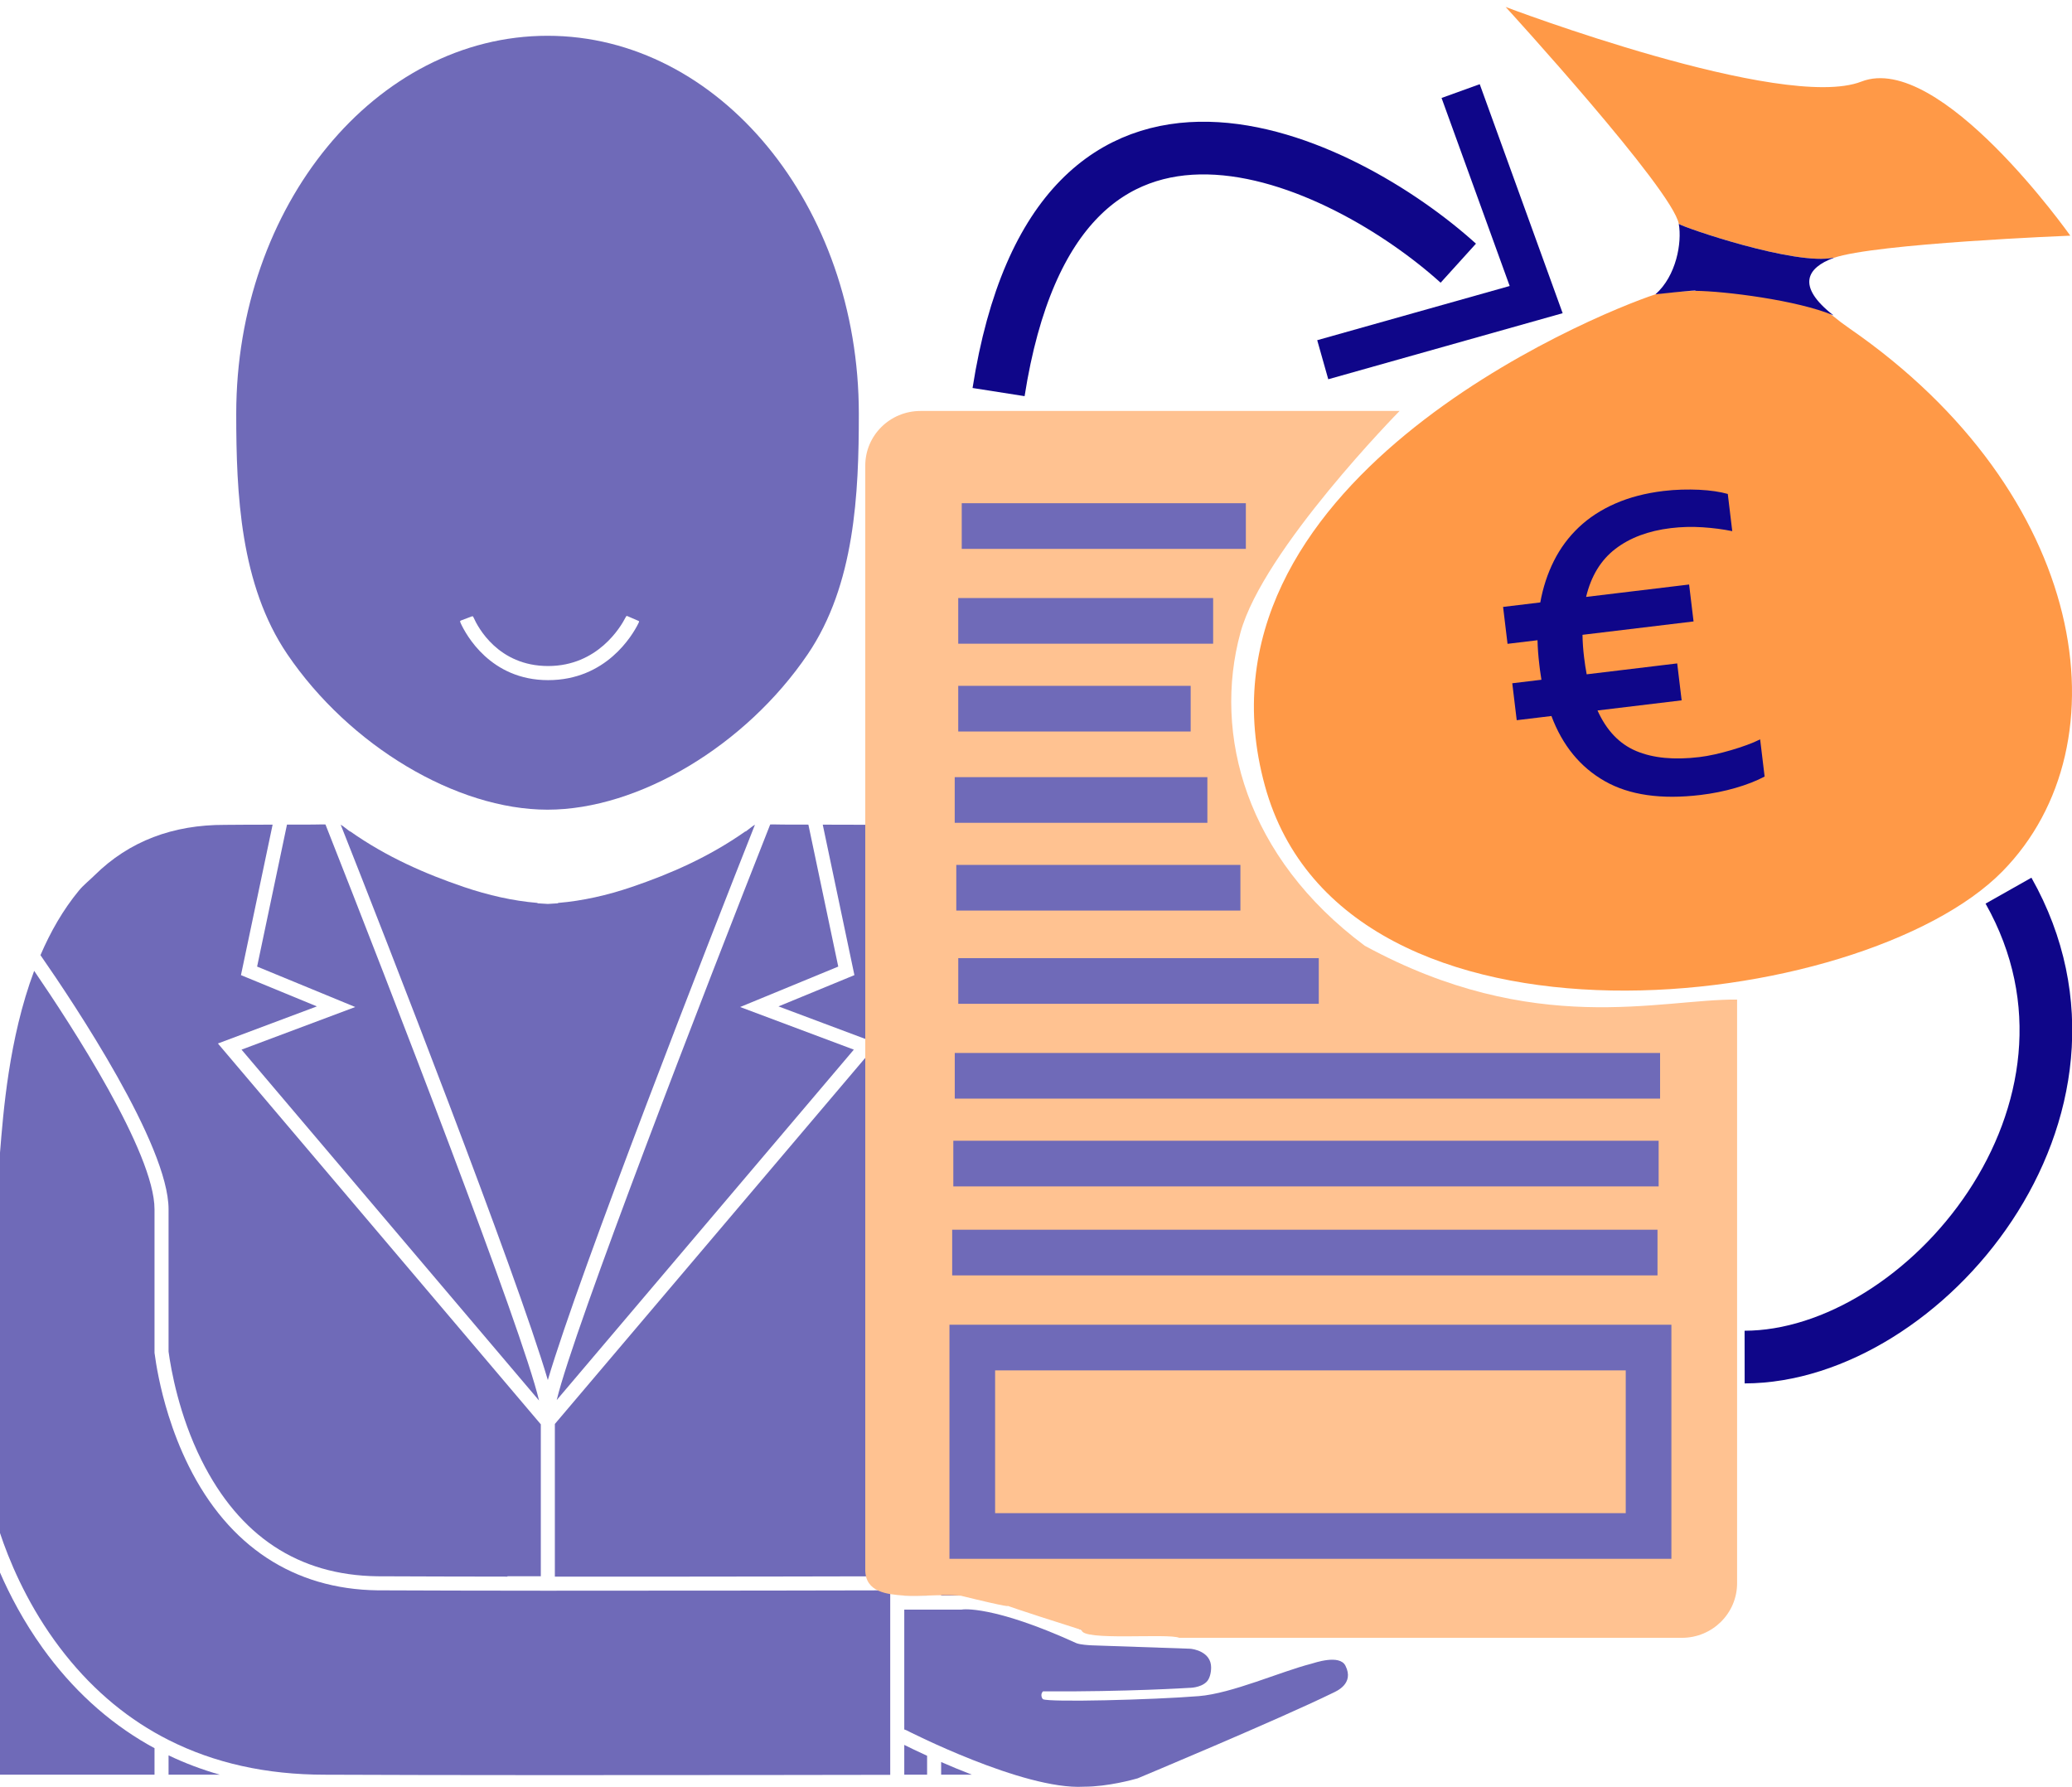
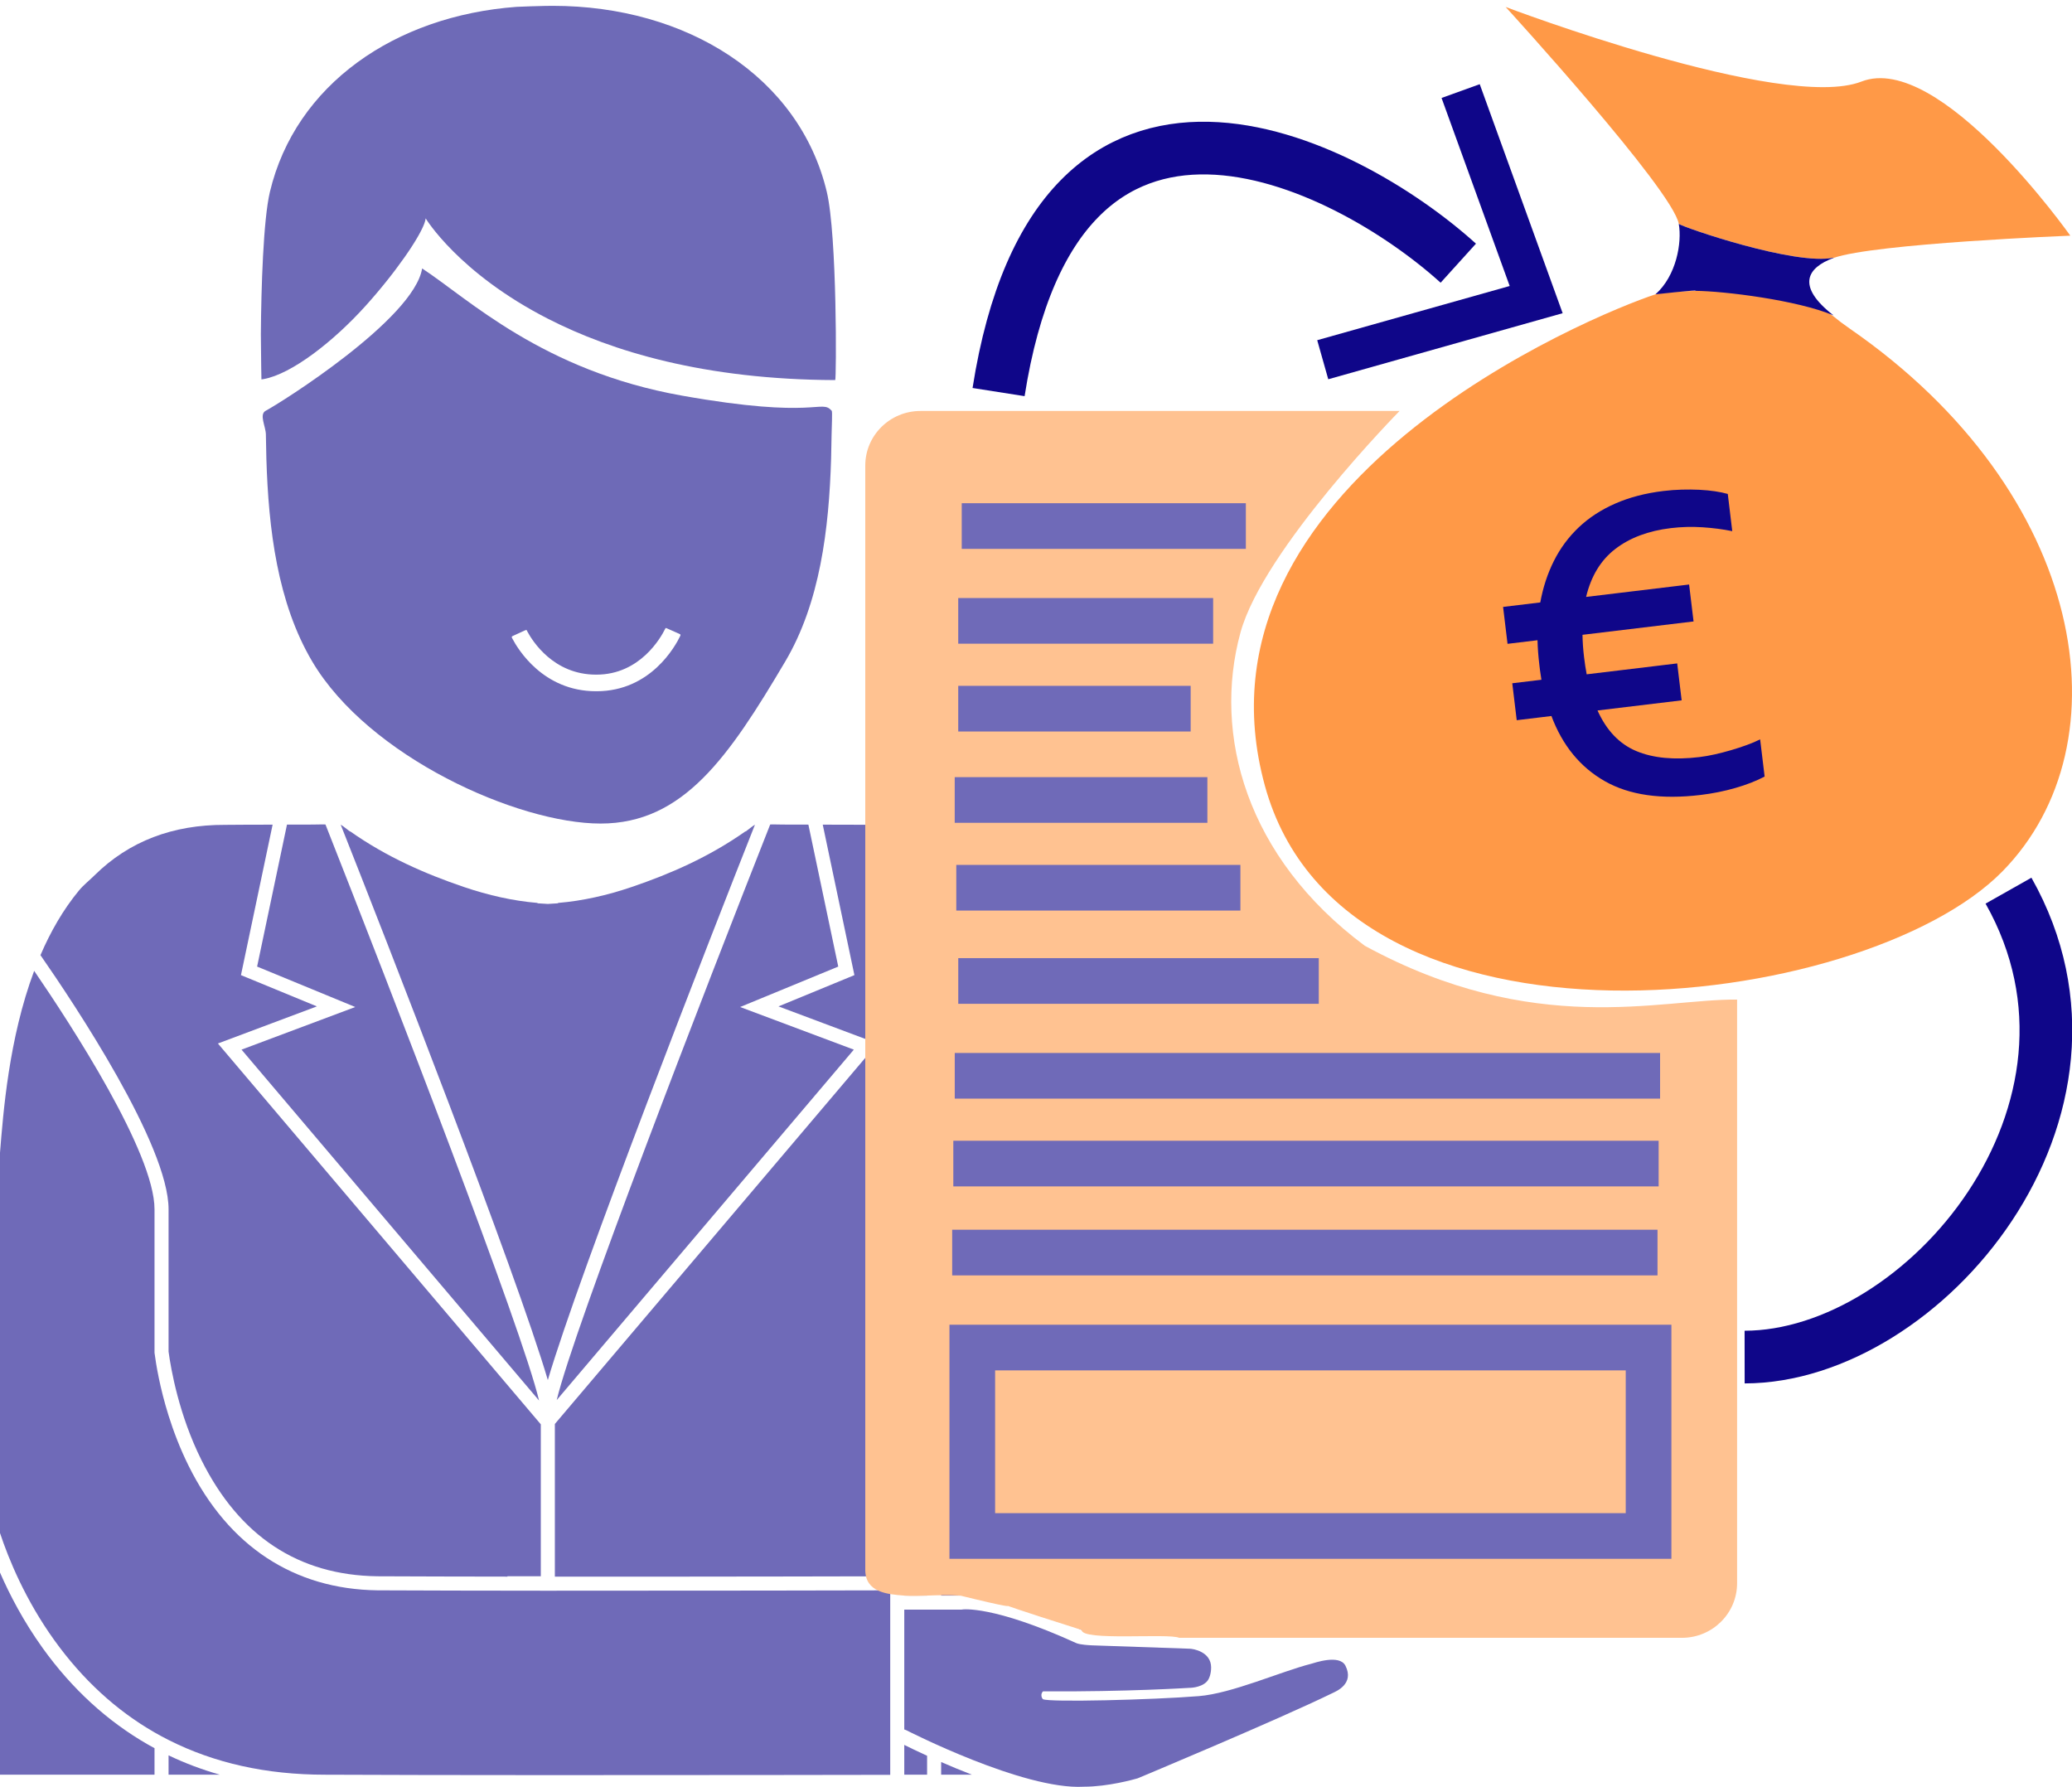
- <svg xmlns="http://www.w3.org/2000/svg" xml:space="preserve" enable-background="new 0 0 1600 1300" viewBox="0 0 1180.041 1017.585" height="1017.585" width="1180.041" y="0px" x="0px" id="Calque_2" version="1.1">
+ <svg xmlns="http://www.w3.org/2000/svg" version="1.1" id="Calque_2" x="0px" y="0px" width="1180.041" height="1017.585" viewBox="0 0 1180.041 1017.585" enable-background="new 0 0 1600 1300" xml:space="preserve">
  <defs id="defs1392" />
-   <g id="g1297" transform="translate(-253,-199.337)">
-     <path style="fill:#6f6ab8;fill-opacity:1" id="path1281" d="m 682.959,669 c -0.005,0 -0.013,0 -0.018,0 -1.745,1 -3.502,2.627 -5.266,3.869 l -0.121,-0.104 c -20.801,14.638 -42.799,24.22 -64.691,31.667 -14.078,4.788 -28.12,7.934 -41.811,9.084 l -0.554,0.258 c -1.839,0.147 -3.673,0.265 -5.499,0.339 -1.856,-0.076 -3.72,-0.192 -5.59,-0.344 l -0.56,-0.256 c -13.66,-1.157 -27.669,-4.293 -41.714,-9.07 -21.91,-7.452 -43.924,-17.033 -64.738,-31.689 l -0.121,0.084 c -1.748,-1.232 -3.489,-2.837 -5.219,-3.837 -0.005,0 -0.013,0 -0.018,0 C 472.397,733 546.9,923.74 565,985.25 583.1,923.74 657.603,733 682.959,669 Z" fill="#ffc291" />
-     <path id="path1283" d="m 349,969.048 c 1.362,10.076 5.894,36.054 18.746,61.813 21.598,43.287 55.18,65.539 100.141,66.139 21.893,0.104 48.113,0.164 74.113,0.194 V 1097 h 19 v -86.532 l -183.898,-216.88 56.361,-21.125 -43.232,-17.811 18.029,-85.687 -15.52,0.036 c -2.085,0 -9.847,0.086 -11.741,0.082 -29.386,-0.071 -54.343,9.138 -74.207,28.781 -2.728,2.699 -6.274,5.528 -8.724,8.484 -9.12,10.999 -16.314,23.642 -22.023,36.937 C 295.438,771.173 349,851.499 349,888 Z" fill="#6f6ab8" />
-     <path id="path1285" d="M 455.318,772.814 390.558,797.087 560,996.919 c -9.488,-40.327 -84.325,-233.486 -121.646,-328.066 -1.3,-0.005 -2.388,-0.008 -2.955,-0.009 -1.485,-0.004 -2.956,0.023 -4.417,0.068 l -14.542,0.034 -17.01,80.843 z" fill="#6f6ab8" />
-     <path id="path1287" d="m 739.272,797.088 -64.76,-24.273 55.889,-23.025 -17.01,-80.843 -14.373,-0.034 c -1.462,-0.045 -2.933,-0.072 -4.417,-0.068 -0.567,10e-4 -1.655,0.004 -2.956,0.008 C 654.41,763.216 579.83,955.706 570.063,996.644 Z" fill="#6f6ab8" />
-     <path id="path1289" d="m 781,888 c 0,-36.5 53.561,-116.826 72.955,-144.714 -5.71,-13.294 -12.903,-25.938 -22.023,-36.937 -2.45,-2.956 -5.996,-5.785 -8.725,-8.484 -19.864,-19.644 -44.738,-28.896 -74.123,-28.824 -1.895,0.004 -9.74,-0.039 -11.825,-0.039 l -15.689,-0.037 18.029,85.688 -43.232,17.811 56.361,21.125 L 569,1010.267 v 86.733 0.216 c 94.441,0.044 193.616,-0.213 194.989,-0.216 L 768,1096.989 V 1108 h 13 z" fill="#6f6ab8" />
-     <path id="path1291" d="m 760,1116 v -8 -2.99 c -19.558,0.047 -107.134,0.245 -191,0.205 -2.671,-10e-4 -5.339,0 -8,0 -33.513,-0.021 -66.063,-0.084 -93.019,-0.211 -47.63,-0.635 -84.792,-25.11 -107.5,-70.781 -4.922,-9.898 -8.653,-19.729 -11.481,-28.742 -4.986,-15.888 -7.151,-29.199 -8,-35.774 V 965.287 888 C 341,855.825 293.407,782.803 272.458,752.221 257.957,790.935 254.848,833.189 253,855.809 v 216.555 c 4.943,14.88 14.419,38.063 30.94,61.046 16.091,22.385 35.155,39.903 57.06,52.507 2.625,1.51 5.294,2.943 8,4.312 25.985,13.143 55.709,19.772 89,19.772 33.088,0.156 77.561,0.221 123,0.236 2.664,10e-4 5.332,0 8,0 85.195,0.019 171.635,-0.129 191,-0.164 v -20.244 -5.596 z" fill="#6f6ab8" />
-     <path id="path1293" d="m 803.122,1107.815 c 6.701,0 26.521,1.846 65.896,19.757 0.693,0.193 2.762,-0.573 5.884,-0.426 L 877,1127.14 V 855.809 C 875.152,833.189 872.043,790.935 857.542,752.221 836.594,782.803 789,855.825 789,888 v 220 h 10.901 c 1.095,-0.158 2.448,-0.185 3.221,-0.185 z" fill="#6f6ab8" />
-     <path id="path1295" d="M 838.53,1212.281" fill="#6f6ab8" />
+   <g transform="translate(-253,-199.337)" id="g1297">
+     <path fill="#ffc291" d="m 682.959,669 c -0.005,0 -0.013,0 -0.018,0 -1.745,1 -3.502,2.627 -5.266,3.869 l -0.121,-0.104 c -20.801,14.638 -42.799,24.22 -64.691,31.667 -14.078,4.788 -28.12,7.934 -41.811,9.084 l -0.554,0.258 c -1.839,0.147 -3.673,0.265 -5.499,0.339 -1.856,-0.076 -3.72,-0.192 -5.59,-0.344 l -0.56,-0.256 c -13.66,-1.157 -27.669,-4.293 -41.714,-9.07 -21.91,-7.452 -43.924,-17.033 -64.738,-31.689 l -0.121,0.084 c -1.748,-1.232 -3.489,-2.837 -5.219,-3.837 -0.005,0 -0.013,0 -0.018,0 C 472.397,733 546.9,923.74 565,985.25 583.1,923.74 657.603,733 682.959,669 Z" id="path1281" style="fill:#6f6ab8;fill-opacity:1" />
+     <path fill="#6f6ab8" d="m 349,969.048 c 1.362,10.076 5.894,36.054 18.746,61.813 21.598,43.287 55.18,65.539 100.141,66.139 21.893,0.104 48.113,0.164 74.113,0.194 V 1097 h 19 v -86.532 l -183.898,-216.88 56.361,-21.125 -43.232,-17.811 18.029,-85.687 -15.52,0.036 c -2.085,0 -9.847,0.086 -11.741,0.082 -29.386,-0.071 -54.343,9.138 -74.207,28.781 -2.728,2.699 -6.274,5.528 -8.724,8.484 -9.12,10.999 -16.314,23.642 -22.023,36.937 C 295.438,771.173 349,851.499 349,888 Z" id="path1283" />
+     <path fill="#6f6ab8" d="M 455.318,772.814 390.558,797.087 560,996.919 c -9.488,-40.327 -84.325,-233.486 -121.646,-328.066 -1.3,-0.005 -2.388,-0.008 -2.955,-0.009 -1.485,-0.004 -2.956,0.023 -4.417,0.068 l -14.542,0.034 -17.01,80.843 z" id="path1285" />
+     <path fill="#6f6ab8" d="m 739.272,797.088 -64.76,-24.273 55.889,-23.025 -17.01,-80.843 -14.373,-0.034 c -1.462,-0.045 -2.933,-0.072 -4.417,-0.068 -0.567,10e-4 -1.655,0.004 -2.956,0.008 C 654.41,763.216 579.83,955.706 570.063,996.644 Z" id="path1287" />
+     <path fill="#6f6ab8" d="m 781,888 c 0,-36.5 53.561,-116.826 72.955,-144.714 -5.71,-13.294 -12.903,-25.938 -22.023,-36.937 -2.45,-2.956 -5.996,-5.785 -8.725,-8.484 -19.864,-19.644 -44.738,-28.896 -74.123,-28.824 -1.895,0.004 -9.74,-0.039 -11.825,-0.039 l -15.689,-0.037 18.029,85.688 -43.232,17.811 56.361,21.125 L 569,1010.267 v 86.733 0.216 c 94.441,0.044 193.616,-0.213 194.989,-0.216 L 768,1096.989 V 1108 h 13 z" id="path1289" />
+     <path fill="#6f6ab8" d="m 760,1116 v -8 -2.99 c -19.558,0.047 -107.134,0.245 -191,0.205 -2.671,-10e-4 -5.339,0 -8,0 -33.513,-0.021 -66.063,-0.084 -93.019,-0.211 -47.63,-0.635 -84.792,-25.11 -107.5,-70.781 -4.922,-9.898 -8.653,-19.729 -11.481,-28.742 -4.986,-15.888 -7.151,-29.199 -8,-35.774 V 965.287 888 C 341,855.825 293.407,782.803 272.458,752.221 257.957,790.935 254.848,833.189 253,855.809 v 216.555 c 4.943,14.88 14.419,38.063 30.94,61.046 16.091,22.385 35.155,39.903 57.06,52.507 2.625,1.51 5.294,2.943 8,4.312 25.985,13.143 55.709,19.772 89,19.772 33.088,0.156 77.561,0.221 123,0.236 2.664,10e-4 5.332,0 8,0 85.195,0.019 171.635,-0.129 191,-0.164 v -20.244 -5.596 z" id="path1291" />
+     <path fill="#6f6ab8" d="m 803.122,1107.815 c 6.701,0 26.521,1.846 65.896,19.757 0.693,0.193 2.762,-0.573 5.884,-0.426 L 877,1127.14 V 855.809 C 875.152,833.189 872.043,790.935 857.542,752.221 836.594,782.803 789,855.825 789,888 v 220 h 10.901 c 1.095,-0.158 2.448,-0.185 3.221,-0.185 z" id="path1293" />
+     <path fill="#6f6ab8" d="M 838.53,1212.281" id="path1295" />
  </g>
-   <g transform="matrix(1.675378,0,0,1.675378,-1220.845,-840.7032)" id="g1355">
+   <g id="g1355" transform="matrix(1.675378,0,0,1.675378,-1220.845,-840.7032)">
    <g id="g1353">
      <g id="g1343">
-         <path id="path1341" d="m 1352,589.382 v 0.092 c 14,-4.938 80.463,-7.57 80.463,-7.57 0,0 -44.335,-62.767 -71.017,-52.374 -26.684,10.392 -120.92,-25.357 -120.92,-25.357 0,0 56.801,62.131 58.852,73.736 1.603,1.201 39.623,14.273 52.623,11.473 z" fill="#ffc291" style="fill:#ff9947;fill-opacity:1" />
+         <path style="fill:#ff9947;fill-opacity:1" fill="#ffc291" d="m 1352,589.382 v 0.092 c 14,-4.938 80.463,-7.57 80.463,-7.57 0,0 -44.335,-62.767 -71.017,-52.374 -26.684,10.392 -120.92,-25.357 -120.92,-25.357 0,0 56.801,62.131 58.852,73.736 1.603,1.201 39.623,14.273 52.623,11.473 z" id="path1341" />
      </g>
      <g id="g1347">
-         <path id="path1345" d="m 1357.515,613.516 c -2.126,-1.47 -3.973,-2.862 -5.565,-4.183 v 10e-4 c -12.784,-9.985 -51.105,-9.58 -60.504,-7.493 -21.54,7.065 -160.887,64.446 -132.773,167.026 27.035,98.645 203.39,77.277 250.688,29.153 42.73,-43.475 28.901,-128.69 -51.846,-184.504 z" fill="#ffc291" style="fill:#ff9947;fill-opacity:1" />
+         <path style="fill:#ff9947;fill-opacity:1" fill="#ffc291" d="m 1357.515,613.516 c -2.126,-1.47 -3.973,-2.862 -5.565,-4.183 v 10e-4 c -12.784,-9.985 -51.105,-9.58 -60.504,-7.493 -21.54,7.065 -160.887,64.446 -132.773,167.026 27.035,98.645 203.39,77.277 250.688,29.153 42.73,-43.475 28.901,-128.69 -51.846,-184.504 z" id="path1345" />
      </g>
      <g id="g1351">
-         <path id="path1349" d="m 1351.949,609 h 0.012 C 1339.137,599 1343,592.77 1352,589.474 v -0.092 c -13,2.8 -51.019,-10.272 -52.623,-11.473 1.12,6.336 -0.825,17.644 -7.931,23.932 0,0 15.057,-1.673 13.549,-1.179 9.725,0.065 34.735,3.153 46.954,8.338 z" fill="#0f0689" />
+         <path fill="#0f0689" d="m 1351.949,609 h 0.012 C 1339.137,599 1343,592.77 1352,589.474 v -0.092 c -13,2.8 -51.019,-10.272 -52.623,-11.473 1.12,6.336 -0.825,17.644 -7.931,23.932 0,0 15.057,-1.673 13.549,-1.179 9.725,0.065 34.735,3.153 46.954,8.338 z" id="path1349" />
      </g>
    </g>
  </g>
-   <g transform="matrix(1.856055,0,0,1.856055,-1070.301,-1212.459)" id="g1305" style="fill:#e1ac69;fill-opacity:1">
-     <g id="g1303" style="fill:#e1ac69;fill-opacity:1">
-       <path id="path1299" d="m 871.311,1142.812 c 31.683,7.784 -5.248,-2.896 37.239,10.545 -0.079,3.491 26.652,0.92 29.918,2.412 H 1092.738 c 9.351,0 16.931,-7.502 16.931,-16.755 l 0,-179.075 c -23.599,-0.224 -62.233,11.81 -114.233,-16.505 -36.429,-27.091 -46.71,-64.791 -38.153,-96.102 6.957,-25.455 48.824,-67.991 48.824,-67.991 l -147.021,0 c -9.351,0 -16.931,7.502 -16.931,16.755 v 338.782 c 0,6.906 6.607,7.535 11.969,7.934 4.902,0.365 9.693,-0.425 17.188,0 z" fill="#e2e2fd" style="fill:#ffc291;fill-opacity:1;stroke-width:1.123" />
-       <path id="path1301" d="M 838.53,1212.281" fill="#e2e2fd" style="fill:#e1ac69;fill-opacity:1" />
+   <g style="fill:#e1ac69;fill-opacity:1" id="g1305" transform="matrix(1.856055,0,0,1.856055,-1070.301,-1212.459)">
+     <g style="fill:#e1ac69;fill-opacity:1" id="g1303">
+       <path style="fill:#ffc291;fill-opacity:1;stroke-width:1.123" fill="#e2e2fd" d="m 871.311,1142.812 c 31.683,7.784 -5.248,-2.896 37.239,10.545 -0.079,3.491 26.652,0.92 29.918,2.412 H 1092.738 c 9.351,0 16.931,-7.502 16.931,-16.755 l 0,-179.075 c -23.599,-0.224 -62.233,11.81 -114.233,-16.505 -36.429,-27.091 -46.71,-64.791 -38.153,-96.102 6.957,-25.455 48.824,-67.991 48.824,-67.991 l -147.021,0 c -9.351,0 -16.931,7.502 -16.931,16.755 v 338.782 c 0,6.906 6.607,7.535 11.969,7.934 4.902,0.365 9.693,-0.425 17.188,0 z" id="path1299" />
+       <path style="fill:#e1ac69;fill-opacity:1" fill="#e2e2fd" d="M 838.53,1212.281" id="path1301" />
    </g>
  </g>
-   <path style="stroke-width:1.887;stroke-miterlimit:10;stroke-dasharray:none" id="path1307" d="M 592.37,1016.963" fill="#ff0000" />
-   <path style="stroke-width:1.887;stroke-miterlimit:10;stroke-dasharray:none" id="path1309" d="M 584.547,1016.871" fill="#ff0000" />
-   <path style="stroke-width:1.887;stroke-miterlimit:10;stroke-dasharray:none" id="path1311" d="M 601.089,997.102" fill="#ff0000" />
-   <line style="stroke-width:26;stroke-miterlimit:10;stroke-dasharray:none" id="line1325" y2="713.31" x2="943.978" y1="713.31" x1="542.282" stroke-miterlimit="10" stroke-width="1.039" stroke="#6f6ab8" fill="none" />
-   <rect style="stroke-width:26;stroke-miterlimit:10;stroke-dasharray:none" id="rect1327" height="107.306" width="385.155" stroke-miterlimit="10" stroke-width="1.039" stroke="#6f6ab8" fill="none" y="767.411" x="553.734" />
-   <g id="g1339" transform="matrix(1.085035,-0.2158301,0.2158301,1.085035,-568.2618,-267.2737)">
+   <path fill="#ff0000" d="M 592.37,1016.963" id="path1307" style="stroke-width:1.887;stroke-miterlimit:10;stroke-dasharray:none" />
+   <path fill="#ff0000" d="M 584.547,1016.871" id="path1309" style="stroke-width:1.887;stroke-miterlimit:10;stroke-dasharray:none" />
+   <path fill="#ff0000" d="M 601.089,997.102" id="path1311" style="stroke-width:1.887;stroke-miterlimit:10;stroke-dasharray:none" />
+   <line fill="none" stroke="#6f6ab8" stroke-width="1.039" stroke-miterlimit="10" x1="542.282" y1="713.31" x2="943.978" y2="713.31" id="line1325" style="stroke-width:26;stroke-miterlimit:10;stroke-dasharray:none" />
+   <rect x="553.734" y="767.411" fill="none" stroke="#6f6ab8" stroke-width="1.039" stroke-miterlimit="10" width="385.155" height="107.306" id="rect1327" style="stroke-width:26;stroke-miterlimit:10;stroke-dasharray:none" />
+   <g transform="matrix(1.085035,-0.2158301,0.2158301,1.085035,-568.2618,-267.2737)" id="g1339">
    <g id="g1337">
-       <path id="path1331" d="M 921.472,635.405 C 989.078,451.324 1119.699,553.459 1166.53,616.505" stroke-miterlimit="10" stroke-width="8.349" stroke="#0f0689" fill="none" style="stroke-width:27.118;stroke-miterlimit:10;stroke-dasharray:none" />
-       <g id="g1335" transform="matrix(1.902097,1.748628,-1.748628,1.902097,109.7502,-2618.316)" style="stroke-width:41.315;stroke-miterlimit:10;stroke-dasharray:none">
-         <polygon id="polygon1333" points="1097.858,638.633 1135.702,669.008 1102.662,704.542 1096.734,699.04 1123.869,669.87 1092.791,644.936 " fill="#0f0689" transform="translate(35.67704,-26.43216)" style="stroke-width:41.315;stroke-miterlimit:10;stroke-dasharray:none" />
+       <path style="stroke-width:27.118;stroke-miterlimit:10;stroke-dasharray:none" fill="none" stroke="#0f0689" stroke-width="8.349" stroke-miterlimit="10" d="M 921.472,635.405 C 989.078,451.324 1119.699,553.459 1166.53,616.505" id="path1331" />
+       <g style="stroke-width:41.315;stroke-miterlimit:10;stroke-dasharray:none" transform="matrix(1.902097,1.748628,-1.748628,1.902097,109.7502,-2618.316)" id="g1335">
+         <polygon style="stroke-width:41.315;stroke-miterlimit:10;stroke-dasharray:none" transform="translate(35.67704,-26.43216)" fill="#0f0689" points="1097.858,638.633 1135.702,669.008 1102.662,704.542 1096.734,699.04 1123.869,669.87 1092.791,644.936 " id="polygon1333" />
      </g>
-       <path style="stroke-width:27.118;stroke-miterlimit:10;stroke-dasharray:none" fill="none" stroke="#0f0689" stroke-width="8.349" stroke-miterlimit="10" d="m 1381.315,988.556 c 40.561,123.328 -89.848,226.817 -180.071,208.98" id="path1331-8" />
+       <path id="path1331-8" d="m 1381.315,988.556 c 40.561,123.328 -89.848,226.817 -180.071,208.98" stroke-miterlimit="10" stroke-width="8.349" stroke="#0f0689" fill="none" style="stroke-width:27.118;stroke-miterlimit:10;stroke-dasharray:none" />
    </g>
  </g>
-   <g transform="matrix(1.777423,0,0,1.777423,-1360.597,-939.5523)" id="g1365">
+   <g id="g1365" transform="matrix(1.777423,0,0,1.777423,-1360.597,-939.5523)">
    <g id="g1363">
      <g id="g1361">
        <g id="g1359">
-           <path id="path1357" d="m 1247.104,723.058 11.921,-1.436 c 0.866,-4.798 2.32,-9.228 4.356,-13.295 2.038,-4.065 4.689,-7.65 7.957,-10.751 3.267,-3.102 7.173,-5.646 11.716,-7.637 4.545,-1.992 9.693,-3.334 15.446,-4.026 1.959,-0.235 3.91,-0.378 5.858,-0.435 1.948,-0.053 3.817,-0.036 5.602,0.048 1.785,0.088 3.46,0.247 5.023,0.479 1.562,0.233 2.935,0.52 4.119,0.858 l 1.435,11.921 c -2.961,-0.605 -6.141,-1.021 -9.536,-1.244 -3.396,-0.223 -6.786,-0.131 -10.165,0.275 -7.177,0.863 -13.093,3.081 -17.747,6.649 -4.655,3.569 -7.785,8.698 -9.386,15.39 l 33.007,-3.973 1.424,11.832 -35.585,4.284 c 0.017,1.142 0.065,2.309 0.149,3.501 0.084,1.194 0.201,2.413 0.352,3.659 0.235,1.957 0.516,3.789 0.841,5.495 l 29.004,-3.492 1.424,11.832 -26.957,3.244 c 2.876,6.394 7.007,10.726 12.394,12.995 5.387,2.271 12.144,2.916 20.272,1.937 1.54,-0.185 3.176,-0.472 4.902,-0.859 1.729,-0.39 3.465,-0.838 5.209,-1.349 1.744,-0.512 3.422,-1.059 5.037,-1.645 1.615,-0.585 3.045,-1.193 4.293,-1.826 l 1.436,11.923 c -2.659,1.403 -5.777,2.619 -9.353,3.652 -3.578,1.031 -7.294,1.779 -11.147,2.242 -12.635,1.521 -22.874,0.048 -30.723,-4.424 -7.849,-4.47 -13.547,-11.425 -17.088,-20.868 l -11.121,1.339 -1.425,-11.833 9.342,-1.124 c -0.267,-1.711 -0.423,-2.761 -0.47,-3.147 -0.046,-0.385 -0.111,-0.935 -0.197,-1.646 -0.179,-1.482 -0.314,-2.85 -0.404,-4.103 -0.092,-1.253 -0.151,-2.51 -0.183,-3.77 l -9.607,1.156 z" fill="#0f0689" />
+           <path fill="#0f0689" d="m 1247.104,723.058 11.921,-1.436 c 0.866,-4.798 2.32,-9.228 4.356,-13.295 2.038,-4.065 4.689,-7.65 7.957,-10.751 3.267,-3.102 7.173,-5.646 11.716,-7.637 4.545,-1.992 9.693,-3.334 15.446,-4.026 1.959,-0.235 3.91,-0.378 5.858,-0.435 1.948,-0.053 3.817,-0.036 5.602,0.048 1.785,0.088 3.46,0.247 5.023,0.479 1.562,0.233 2.935,0.52 4.119,0.858 l 1.435,11.921 c -2.961,-0.605 -6.141,-1.021 -9.536,-1.244 -3.396,-0.223 -6.786,-0.131 -10.165,0.275 -7.177,0.863 -13.093,3.081 -17.747,6.649 -4.655,3.569 -7.785,8.698 -9.386,15.39 l 33.007,-3.973 1.424,11.832 -35.585,4.284 c 0.017,1.142 0.065,2.309 0.149,3.501 0.084,1.194 0.201,2.413 0.352,3.659 0.235,1.957 0.516,3.789 0.841,5.495 l 29.004,-3.492 1.424,11.832 -26.957,3.244 c 2.876,6.394 7.007,10.726 12.394,12.995 5.387,2.271 12.144,2.916 20.272,1.937 1.54,-0.185 3.176,-0.472 4.902,-0.859 1.729,-0.39 3.465,-0.838 5.209,-1.349 1.744,-0.512 3.422,-1.059 5.037,-1.645 1.615,-0.585 3.045,-1.193 4.293,-1.826 l 1.436,11.923 c -2.659,1.403 -5.777,2.619 -9.353,3.652 -3.578,1.031 -7.294,1.779 -11.147,2.242 -12.635,1.521 -22.874,0.048 -30.723,-4.424 -7.849,-4.47 -13.547,-11.425 -17.088,-20.868 l -11.121,1.339 -1.425,-11.833 9.342,-1.124 c -0.267,-1.711 -0.423,-2.761 -0.47,-3.147 -0.046,-0.385 -0.111,-0.935 -0.197,-1.646 -0.179,-1.482 -0.314,-2.85 -0.404,-4.103 -0.092,-1.253 -0.151,-2.51 -0.183,-3.77 l -9.607,1.156 z" id="path1357" />
        </g>
      </g>
    </g>
  </g>
-   <path style="fill:#6f6ab8;fill-opacity:1" id="path1367" d="m 311.828,20.378 c -97.758,0 -177.29,96.571 -177.29,215.272 0,45.502 2.249,97.361 29.105,136.933 35.372,52.116 96.306,88.519 148.185,88.519 51.875,0 112.811,-36.398 148.185,-88.519 26.857,-39.572 29.109,-91.431 29.109,-136.933 0,-118.701 -79.532,-215.272 -177.294,-215.272 z m 51.613,334.873 c -3.272,6.514 -18.217,32.079 -51.284,32.079 -32.915,0 -46.874,-26.095 -49.75,-32.365 -0.377,-0.823 -0.357,-1.002 -0.357,-1.211 10e-4,-0.23 0.66,-0.465 0.66,-0.465 l 5.974,-2.255 c 0,0 0.496,-0.126 0.616,-0.037 0.098,0.072 0.233,0.261 0.483,0.821 2.311,5.197 13.888,27.472 42.375,27.473 28.21,0 41.324,-22.26 44.044,-27.556 0.353,-0.685 0.527,-0.855 0.554,-0.879 0.171,-0.188 0.731,0.081 0.731,0.081 l 5.979,2.578 c 0,0 0.515,0.198 0.51,0.418 -0.004,0.162 -0.139,0.525 -0.535,1.318 z" fill="#7d4e5b" />
-   <g id="g1371" transform="translate(-253,-199.337)">
+   <g transform="translate(-253,-199.337)" id="g1371">
	
</g>
-   <g id="g1377" transform="translate(-253,-199.337)">
+   <g transform="translate(-253,-199.337)" id="g1377">
    <g id="g1375">
-       <path style="fill:#6f6ab8;fill-opacity:1" id="path1373" d="m 1019.243,1147.909 c -3.394,-6.675 -17.862,-1.498 -19.523,-1.073 -17.267,4.413 -45.145,16.899 -63.97,18.414 -26.519,2.134 -85.416,3.583 -88.75,1.75 -0.85,-0.722 -1.5,-3 0,-4.458 48,0.291 83.24,-1.997 83.24,-1.997 0.039,0 6.32,0.105 9.907,-3.396 1.752,-1.713 2.609,-5.078 2.607,-8.233 -0.005,-8.915 -10.133,-10.635 -12.255,-10.665 l -55.783,-1.926 c -1.791,-0.08 -6.197,-0.354 -8.444,-1.144 l -0.379,-0.152 c -47.61,-21.684 -64.722,-19.139 -64.884,-19.105 l -0.446,0.077 H 768 v 68.234 l 1.115,0.407 c 0.663,0.342 66.659,34.103 101.02,32.203 l 0.258,-0.01 c 13.647,0 28.442,-4.159 30.519,-4.764 0,0 80.151,-33.47 111.166,-48.642 1.796,-0.878 12.422,-5.181 7.165,-15.522 z" fill="#7d4e5b" />
+       <path fill="#7d4e5b" d="m 1019.243,1147.909 c -3.394,-6.675 -17.862,-1.498 -19.523,-1.073 -17.267,4.413 -45.145,16.899 -63.97,18.414 -26.519,2.134 -85.416,3.583 -88.75,1.75 -0.85,-0.722 -1.5,-3 0,-4.458 48,0.291 83.24,-1.997 83.24,-1.997 0.039,0 6.32,0.105 9.907,-3.396 1.752,-1.713 2.609,-5.078 2.607,-8.233 -0.005,-8.915 -10.133,-10.635 -12.255,-10.665 l -55.783,-1.926 c -1.791,-0.08 -6.197,-0.354 -8.444,-1.144 l -0.379,-0.152 c -47.61,-21.684 -64.722,-19.139 -64.884,-19.105 l -0.446,0.077 H 768 v 68.234 l 1.115,0.407 c 0.663,0.342 66.659,34.103 101.02,32.203 l 0.258,-0.01 c 13.647,0 28.442,-4.159 30.519,-4.764 0,0 80.151,-33.47 111.166,-48.642 1.796,-0.878 12.422,-5.181 7.165,-15.522 z" id="path1373" style="fill:#6f6ab8;fill-opacity:1" />
    </g>
  </g>
-   <g id="g1387" transform="translate(-253,-199.337)">
-     <path id="path1379" d="m 781,1199.211 c -5.832,-2.665 -10.367,-4.871 -13,-6.178 V 1210 h 13 z" fill="#6f6ab8" />
-     <path id="path1381" d="M 789,1202.784 V 1210 h 17.493 c -6.263,-2.429 -12.193,-4.903 -17.493,-7.216 z" fill="#6f6ab8" />
-     <path id="path1383" d="m 341,1194.886 c -1.185,-0.643 -2.375,-1.276 -3.545,-1.945 -23.269,-13.31 -43.519,-31.851 -60.189,-55.11 -10.815,-15.09 -18.665,-30.086 -24.266,-42.959 V 1210 h 88 z" fill="#6f6ab8" />
-     <path id="path1385" d="M 349,1198.986 V 1210 h 29.212 c -10.153,-2.896 -19.905,-6.559 -29.212,-11.014 z" fill="#6f6ab8" />
+   <g transform="translate(-253,-199.337)" id="g1387">
+     <path fill="#6f6ab8" d="m 781,1199.211 c -5.832,-2.665 -10.367,-4.871 -13,-6.178 V 1210 h 13 z" id="path1379" />
+     <path fill="#6f6ab8" d="M 789,1202.784 V 1210 h 17.493 c -6.263,-2.429 -12.193,-4.903 -17.493,-7.216 z" id="path1381" />
+     <path fill="#6f6ab8" d="m 341,1194.886 c -1.185,-0.643 -2.375,-1.276 -3.545,-1.945 -23.269,-13.31 -43.519,-31.851 -60.189,-55.11 -10.815,-15.09 -18.665,-30.086 -24.266,-42.959 V 1210 h 88 z" id="path1383" />
+     <path fill="#6f6ab8" d="M 349,1198.986 V 1210 h 29.212 c -10.153,-2.896 -19.905,-6.559 -29.212,-11.014 z" id="path1385" />
  </g>
-   <line fill="none" stroke="#6f6ab8" stroke-width="1.039" stroke-miterlimit="10" x1="542.932" y1="662.638" x2="944.627" y2="662.638" id="line1325-2" style="stroke-width:26;stroke-miterlimit:10;stroke-dasharray:none" />
-   <line style="stroke-width:26;stroke-miterlimit:10;stroke-dasharray:none" id="line1325-2-0" y2="612.65" x2="945.446" y1="612.65" x1="543.751" stroke-miterlimit="10" stroke-width="1.039" stroke="#6f6ab8" fill="none" />
-   <line fill="none" stroke="#6f6ab8" stroke-width="1.039" stroke-miterlimit="10" x1="545.751" y1="558.65" x2="751.062" y2="558.65" id="line1325-2-0-4" style="stroke-width:26;stroke-miterlimit:10;stroke-dasharray:none" />
-   <line style="stroke-width:26;stroke-miterlimit:10;stroke-dasharray:none" id="line1325-2-0-4-4" y2="505.551" x2="706.431" y1="505.551" x1="544.624" stroke-miterlimit="10" stroke-width="1.039" stroke="#6f6ab8" fill="none" />
-   <line fill="none" stroke="#6f6ab8" stroke-width="1.039" stroke-miterlimit="10" x1="543.73" y1="455.575" x2="687.624" y2="455.575" id="line1325-2-0-4-4-0" style="stroke-width:26;stroke-miterlimit:10;stroke-dasharray:none" />
-   <line style="stroke-width:26;stroke-miterlimit:10;stroke-dasharray:none" id="line1325-2-0-4-4-0-9" y2="403.575" x2="678.108" y1="403.575" x1="545.73" stroke-miterlimit="10" stroke-width="1.039" stroke="#6f6ab8" fill="none" />
-   <line fill="none" stroke="#6f6ab8" stroke-width="1.039" stroke-miterlimit="10" x1="545.73" y1="353.575" x2="690.904" y2="353.575" id="line1325-2-0-4-4-0-9-1" style="stroke-width:26;stroke-miterlimit:10;stroke-dasharray:none" />
-   <line style="stroke-width:26;stroke-miterlimit:10;stroke-dasharray:none" id="line1325-2-0-4-4-0-9-1-9" y2="299.575" x2="709.537" y1="299.575" x1="547.73" stroke-miterlimit="10" stroke-width="1.039" stroke="#6f6ab8" fill="none" />
+   <line style="stroke-width:26;stroke-miterlimit:10;stroke-dasharray:none" id="line1325-2" y2="662.638" x2="944.627" y1="662.638" x1="542.932" stroke-miterlimit="10" stroke-width="1.039" stroke="#6f6ab8" fill="none" />
+   <line fill="none" stroke="#6f6ab8" stroke-width="1.039" stroke-miterlimit="10" x1="543.751" y1="612.65" x2="945.446" y2="612.65" id="line1325-2-0" style="stroke-width:26;stroke-miterlimit:10;stroke-dasharray:none" />
+   <line style="stroke-width:26;stroke-miterlimit:10;stroke-dasharray:none" id="line1325-2-0-4" y2="558.65" x2="751.062" y1="558.65" x1="545.751" stroke-miterlimit="10" stroke-width="1.039" stroke="#6f6ab8" fill="none" />
+   <line fill="none" stroke="#6f6ab8" stroke-width="1.039" stroke-miterlimit="10" x1="544.624" y1="505.551" x2="706.431" y2="505.551" id="line1325-2-0-4-4" style="stroke-width:26;stroke-miterlimit:10;stroke-dasharray:none" />
+   <line style="stroke-width:26;stroke-miterlimit:10;stroke-dasharray:none" id="line1325-2-0-4-4-0" y2="455.575" x2="687.624" y1="455.575" x1="543.73" stroke-miterlimit="10" stroke-width="1.039" stroke="#6f6ab8" fill="none" />
+   <line fill="none" stroke="#6f6ab8" stroke-width="1.039" stroke-miterlimit="10" x1="545.73" y1="403.575" x2="678.108" y2="403.575" id="line1325-2-0-4-4-0-9" style="stroke-width:26;stroke-miterlimit:10;stroke-dasharray:none" />
+   <line style="stroke-width:26;stroke-miterlimit:10;stroke-dasharray:none" id="line1325-2-0-4-4-0-9-1" y2="353.575" x2="690.904" y1="353.575" x1="545.73" stroke-miterlimit="10" stroke-width="1.039" stroke="#6f6ab8" fill="none" />
+   <line fill="none" stroke="#6f6ab8" stroke-width="1.039" stroke-miterlimit="10" x1="547.73" y1="299.575" x2="709.537" y2="299.575" id="line1325-2-0-4-4-0-9-1-9" style="stroke-width:26;stroke-miterlimit:10;stroke-dasharray:none" />
+   <path fill="#7D4E5B" d="m 388.394,225.306 c -79.445,-14.128 -121.738,-55.25 -147.979,-72.433 -4.681,28.853 -80.666,76.614 -89.063,81.03 -3.937,2.071 0.018,8.955 0.071,13.504 0.053,4.549 0.141,9.14 0.279,13.757 1.204,40.017 6.272,82.001 26.109,115.531 32.154,54.346 117.075,92.305 164.234,92.305 47.155,0 73.017,-37.955 105.173,-92.305 19.837,-33.528 24.908,-75.514 26.111,-115.531 0.138,-4.617 0.226,-9.208 0.279,-13.757 0.053,-4.549 0.535,-12.848 0.071,-13.504 -6.22,-6.846 -8.203,5.111 -85.284,-8.597 z m -1.064,137 c -2.609,5.437 -16.65,31.339 -47.578,31.339 h -0.326 c -30.152,0 -44.549,-24.096 -47.58,-29.898 -0.341,-0.654 -0.395,-0.793 -0.41,-0.933 -0.037,-0.351 0.589,-0.628 0.589,-0.628 l 6.786,-3.117 c 0,0 0.703,-0.327 0.952,-0.307 0.222,0.019 0.32,0.385 0.676,1.045 2.755,5.125 14.718,24.388 38.995,24.388 h 0.265 c 24.925,0 36.785,-21.361 39.006,-25.858 0.248,-0.504 0.278,-0.627 0.443,-0.683 0.176,-0.059 0.713,0.2 0.713,0.2 l 7.171,3.175 c 0,0 0.549,0.243 0.513,0.539 -0.017,0.122 0.03,0.23 -0.215,0.739 z" id="path24-9" style="fill:#6e6ab7;fill-opacity:1;stroke-width:1.181" />
+   <path d="M 470.876,109.263 C 455.241,43.717 391.118,3.322 314.786,3.322 c -0.937,0 -1.86,0.019 -2.787,0.032 -0.516,0.012 -1.039,0.012 -1.552,0.019 -0.045,9.85e-4 -0.089,0 -0.132,0 -5.72,0.125 -11.069,0.308 -16.125,0.526 C 224.86,9.023 168.277,48.239 153.722,109.259 c -3.774,15.818 -4.968,54.781 -5.156,81.112 0.084,14.834 0.325,25.69 0.325,25.69 0.395,-0.053 0.789,-0.095 1.193,-0.165 0.014,0 0.027,0 0.04,-0.012 16.032,-2.834 40.036,-21.649 58.078,-41.693 0.007,-0.012 0.015,-0.017 0.02,-0.025 0.536,-0.595 1.069,-1.192 1.597,-1.788 0.047,-0.052 0.092,-0.104 0.139,-0.155 0.5,-0.567 0.997,-1.132 1.492,-1.699 0.071,-0.083 0.144,-0.165 0.217,-0.248 0.474,-0.545 0.943,-1.087 1.409,-1.631 0.09,-0.105 0.178,-0.21 0.269,-0.314 0.451,-0.527 0.9,-1.054 1.348,-1.581 0.1,-0.123 0.206,-0.243 0.307,-0.366 0.428,-0.51 0.855,-1.018 1.278,-1.526 0.117,-0.141 0.232,-0.279 0.346,-0.418 0.416,-0.5 0.826,-0.997 1.234,-1.494 0.117,-0.142 0.232,-0.285 0.347,-0.425 0.402,-0.491 0.799,-0.983 1.195,-1.472 0.12,-0.149 0.235,-0.295 0.356,-0.442 0.389,-0.485 0.776,-0.972 1.161,-1.454 0.116,-0.145 0.229,-0.293 0.346,-0.438 0.378,-0.48 0.757,-0.959 1.129,-1.435 0.116,-0.149 0.228,-0.295 0.344,-0.443 0.372,-0.48 0.744,-0.958 1.11,-1.433 0.09,-0.121 0.178,-0.237 0.273,-0.357 0.38,-0.501 0.762,-0.998 1.135,-1.493 0.061,-0.082 0.122,-0.163 0.18,-0.242 1.705,-2.261 3.311,-4.465 4.806,-6.589 0.05,-0.071 0.103,-0.142 0.151,-0.211 0.265,-0.377 0.52,-0.749 0.778,-1.12 0.141,-0.202 0.283,-0.405 0.419,-0.606 0.223,-0.324 0.441,-0.645 0.659,-0.966 0.164,-0.239 0.33,-0.481 0.49,-0.717 0.198,-0.298 0.39,-0.589 0.586,-0.881 0.169,-0.255 0.338,-0.511 0.506,-0.762 0.183,-0.276 0.356,-0.547 0.53,-0.817 0.171,-0.262 0.339,-0.522 0.504,-0.778 0.17,-0.266 0.334,-0.524 0.498,-0.784 0.162,-0.254 0.321,-0.508 0.478,-0.76 0.155,-0.252 0.308,-0.5 0.46,-0.745 0.157,-0.254 0.312,-0.507 0.462,-0.756 0.141,-0.235 0.28,-0.468 0.418,-0.7 0.148,-0.249 0.296,-0.496 0.437,-0.742 0.13,-0.224 0.26,-0.445 0.385,-0.665 0.138,-0.242 0.274,-0.481 0.408,-0.718 0.12,-0.213 0.239,-0.424 0.351,-0.632 0.128,-0.233 0.255,-0.464 0.377,-0.692 0.109,-0.201 0.214,-0.398 0.318,-0.593 0.119,-0.227 0.23,-0.449 0.343,-0.669 0.098,-0.187 0.191,-0.373 0.285,-0.558 0.105,-0.215 0.206,-0.425 0.304,-0.633 0.085,-0.177 0.172,-0.353 0.254,-0.526 0.095,-0.203 0.182,-0.402 0.269,-0.598 0.074,-0.164 0.148,-0.33 0.216,-0.489 0.08,-0.194 0.157,-0.38 0.232,-0.567 0.062,-0.149 0.124,-0.3 0.18,-0.445 0.071,-0.185 0.132,-0.363 0.196,-0.541 0.047,-0.131 0.097,-0.267 0.139,-0.395 0.058,-0.18 0.106,-0.347 0.159,-0.517 0.031,-0.113 0.072,-0.23 0.099,-0.339 0.051,-0.18 0.085,-0.348 0.123,-0.516 0.018,-0.085 0.042,-0.176 0.06,-0.26 0.046,-0.242 0.08,-0.472 0.099,-0.687 0,0 18.669,31.094 69.587,57.152 36.407,18.632 89.292,34.691 163.663,34.963 0.698,0 1.152,-82.292 -4.79,-107.196 z" id="path218-8" style="fill:#6e6ab7;fill-opacity:1;stroke-width:1.181" />
</svg>
